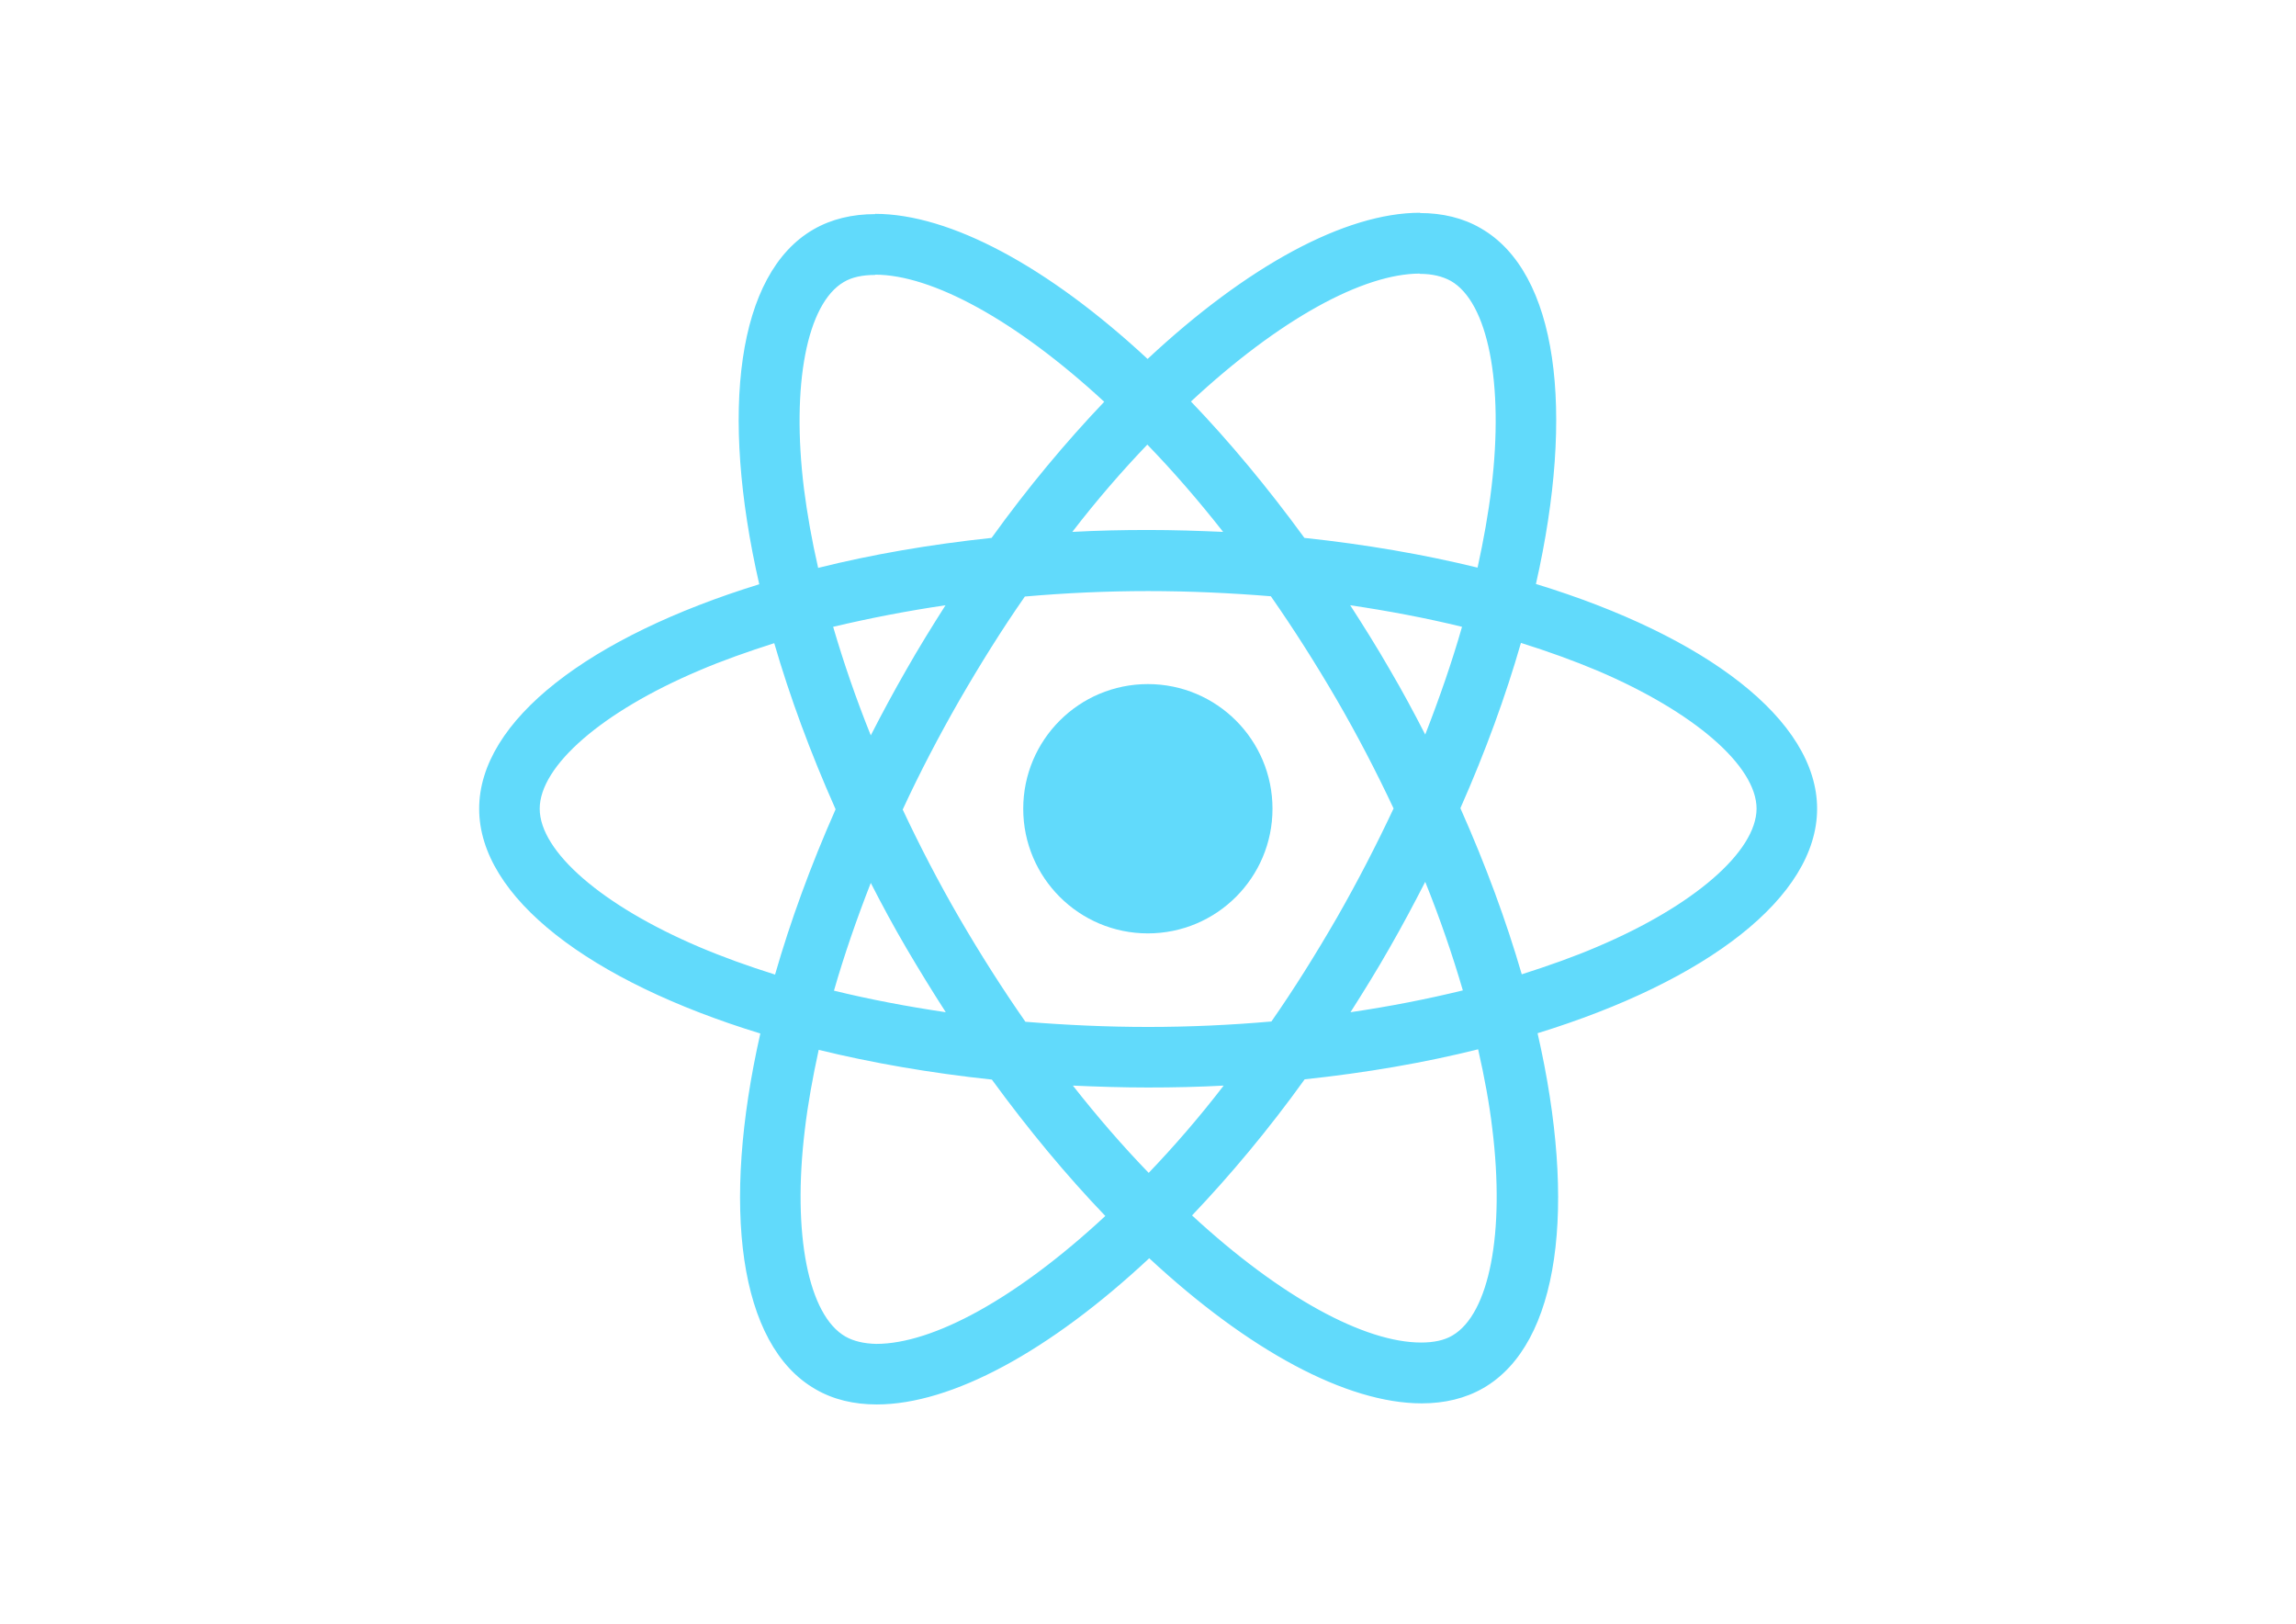
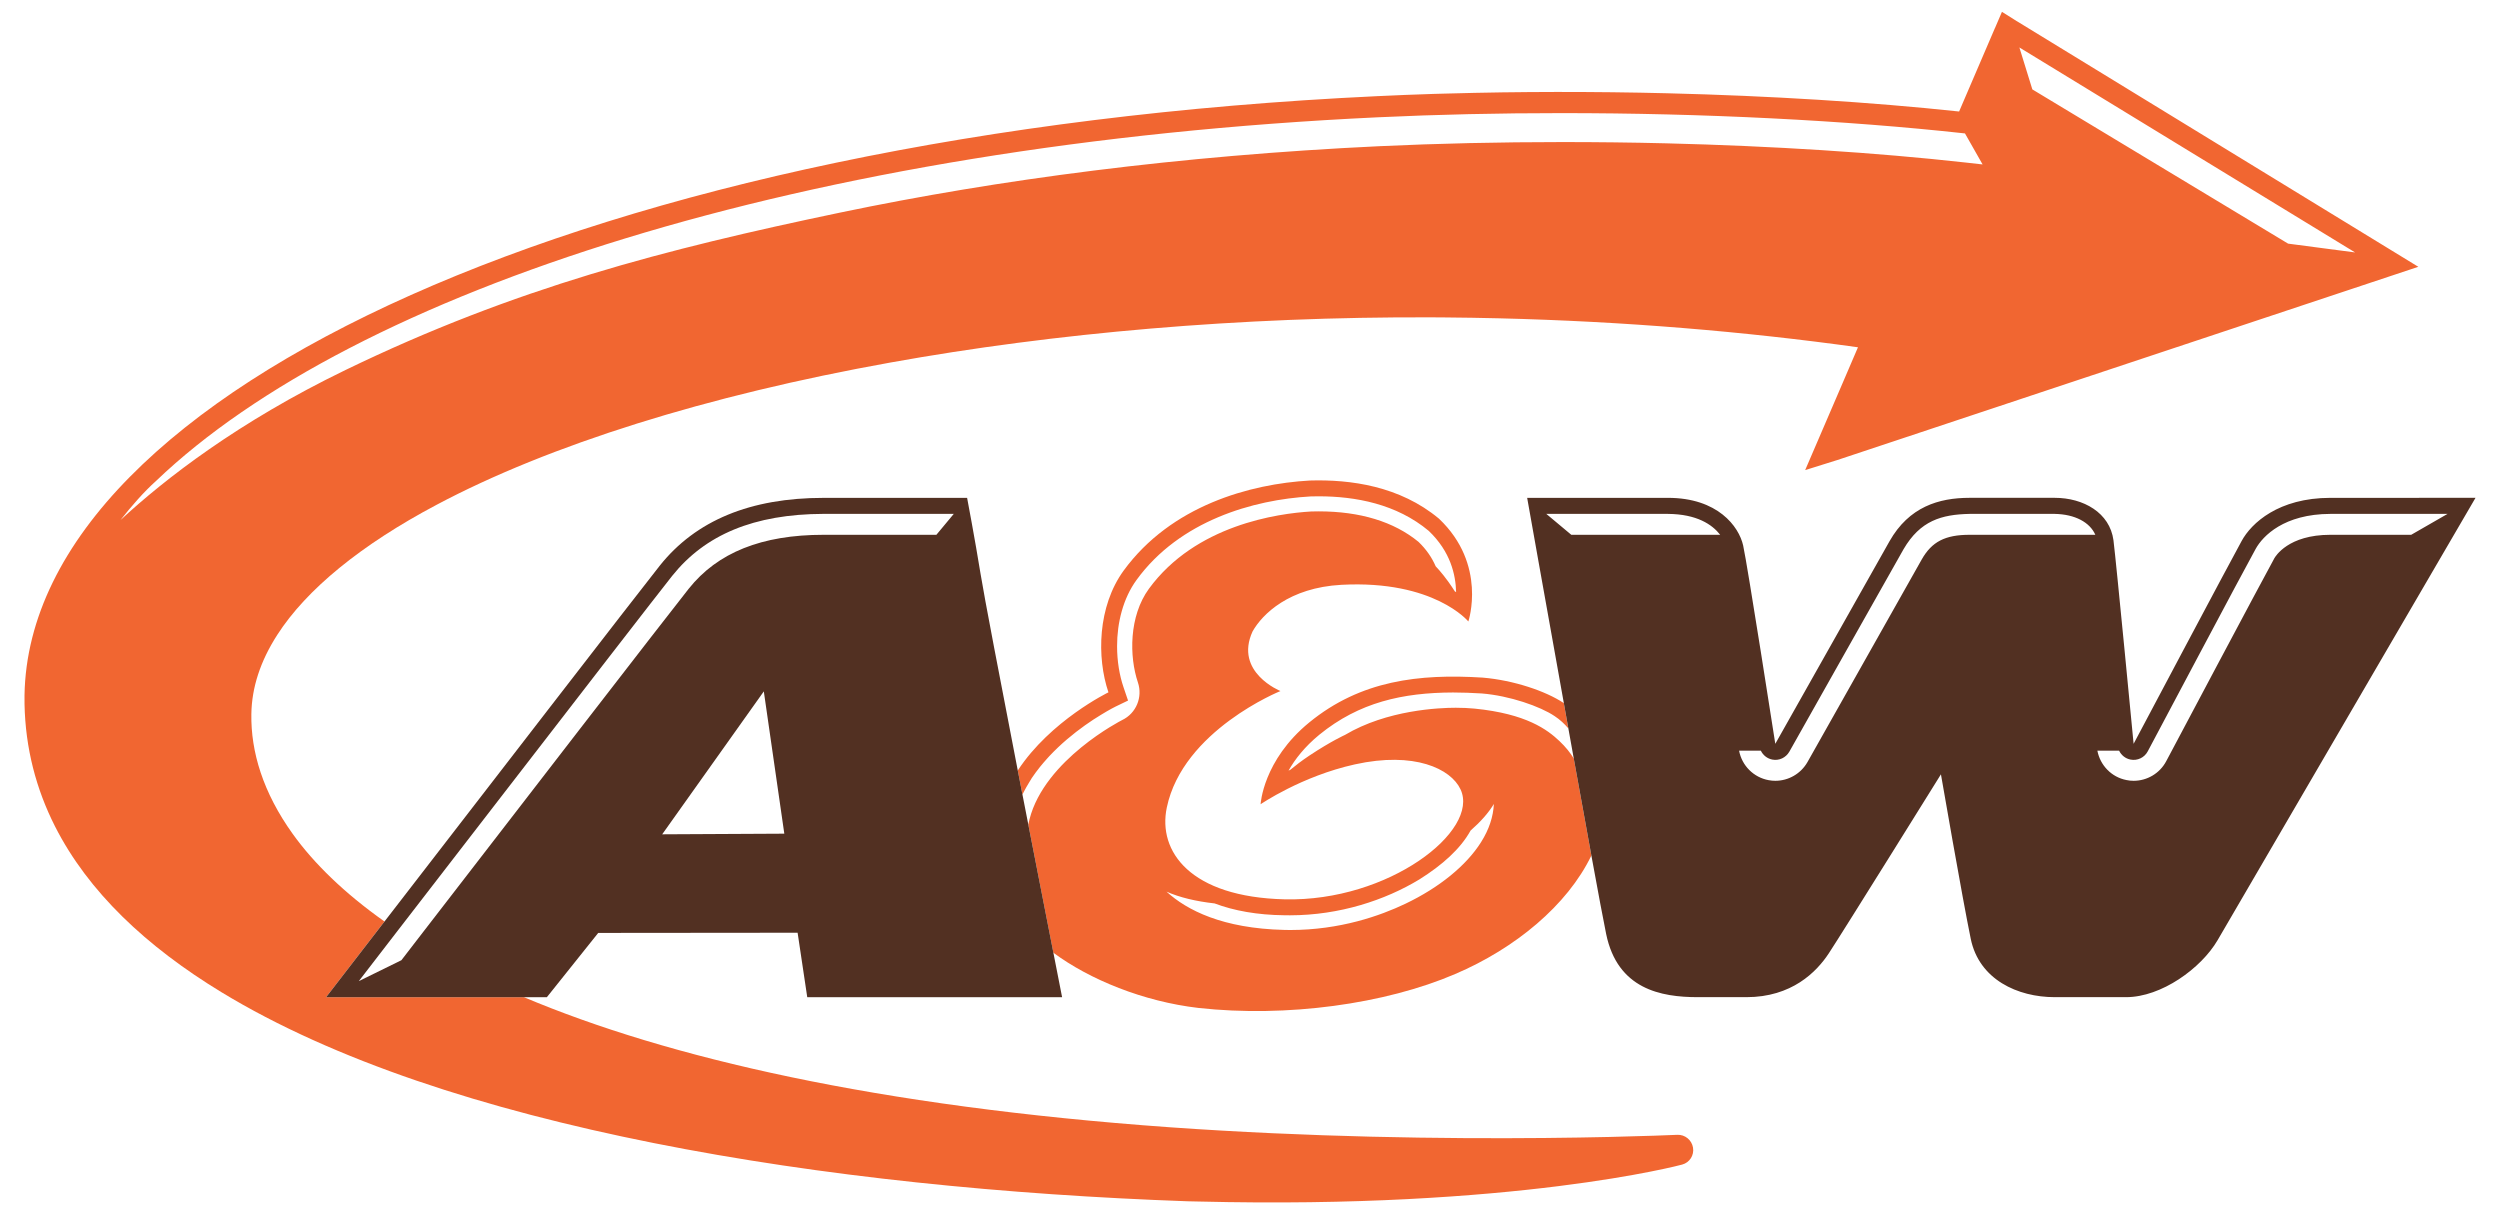
- <svg xmlns="http://www.w3.org/2000/svg" viewBox="0 0 841.9 595.3">
-   <g fill="#61DAFB">
-     <path d="M666.3 296.5c0-32.5-40.7-63.3-103.1-82.4 14.4-63.6 8-114.2-20.2-130.4-6.5-3.8-14.1-5.6-22.4-5.6v22.3c4.6 0 8.3.9 11.4 2.6 13.6 7.8 19.5 37.5 14.9 75.7-1.1 9.4-2.9 19.3-5.1 29.4-19.6-4.8-41-8.5-63.5-10.9-13.5-18.5-27.5-35.3-41.6-50 32.6-30.3 63.2-46.9 84-46.9V78c-27.5 0-63.5 19.6-99.9 53.6-36.4-33.8-72.4-53.2-99.9-53.2v22.3c20.7 0 51.4 16.5 84 46.6-14 14.7-28 31.4-41.3 49.9-22.6 2.4-44 6.1-63.6 11-2.3-10-4-19.7-5.2-29-4.7-38.2 1.1-67.9 14.6-75.8 3-1.8 6.9-2.6 11.5-2.6V78.5c-8.4 0-16 1.8-22.6 5.6-28.1 16.2-34.4 66.7-19.9 130.1-62.2 19.2-102.7 49.9-102.7 82.3 0 32.5 40.7 63.3 103.1 82.4-14.4 63.6-8 114.2 20.2 130.4 6.5 3.8 14.1 5.6 22.5 5.6 27.5 0 63.5-19.6 99.9-53.6 36.4 33.8 72.4 53.2 99.9 53.2 8.4 0 16-1.8 22.6-5.6 28.1-16.2 34.4-66.7 19.9-130.1 62-19.1 102.5-49.9 102.5-82.3zm-130.2-66.7c-3.7 12.9-8.3 26.2-13.5 39.5-4.1-8-8.4-16-13.1-24-4.6-8-9.5-15.8-14.4-23.4 14.2 2.1 27.9 4.7 41 7.9zm-45.8 106.5c-7.8 13.5-15.8 26.3-24.1 38.2-14.9 1.3-30 2-45.2 2-15.1 0-30.2-.7-45-1.9-8.3-11.9-16.4-24.6-24.2-38-7.6-13.1-14.5-26.4-20.8-39.8 6.2-13.4 13.2-26.8 20.7-39.9 7.8-13.5 15.8-26.3 24.1-38.2 14.9-1.3 30-2 45.2-2 15.1 0 30.2.7 45 1.9 8.3 11.9 16.4 24.6 24.2 38 7.6 13.1 14.5 26.4 20.8 39.8-6.3 13.4-13.2 26.8-20.7 39.9zm32.3-13c5.4 13.4 10 26.8 13.8 39.8-13.1 3.2-26.9 5.9-41.2 8 4.9-7.7 9.8-15.6 14.4-23.7 4.6-8 8.9-16.1 13-24.1zM421.2 430c-9.3-9.6-18.6-20.3-27.8-32 9 .4 18.2.7 27.5.7 9.4 0 18.7-.2 27.8-.7-9 11.7-18.3 22.4-27.5 32zm-74.4-58.9c-14.2-2.1-27.9-4.7-41-7.9 3.7-12.9 8.3-26.2 13.5-39.5 4.1 8 8.4 16 13.1 24 4.7 8 9.5 15.8 14.4 23.4zM420.7 163c9.3 9.6 18.6 20.3 27.8 32-9-.4-18.2-.7-27.5-.7-9.4 0-18.7.2-27.8.7 9-11.7 18.3-22.4 27.5-32zm-74 58.9c-4.9 7.7-9.8 15.6-14.4 23.7-4.6 8-8.9 16-13 24-5.4-13.4-10-26.8-13.8-39.8 13.1-3.1 26.9-5.8 41.2-7.9zm-90.5 125.2c-35.4-15.1-58.3-34.9-58.3-50.6 0-15.7 22.9-35.6 58.3-50.6 8.6-3.7 18-7 27.7-10.1 5.7 19.6 13.2 40 22.5 60.9-9.2 20.8-16.6 41.1-22.2 60.6-9.9-3.1-19.3-6.5-28-10.2zM310 490c-13.6-7.8-19.5-37.5-14.9-75.7 1.1-9.4 2.9-19.3 5.1-29.4 19.6 4.8 41 8.5 63.5 10.9 13.5 18.5 27.5 35.3 41.6 50-32.6 30.3-63.2 46.9-84 46.9-4.5-.1-8.3-1-11.3-2.7zm237.2-76.2c4.7 38.2-1.1 67.9-14.6 75.8-3 1.8-6.9 2.6-11.5 2.6-20.7 0-51.4-16.5-84-46.6 14-14.7 28-31.4 41.3-49.9 22.6-2.4 44-6.1 63.6-11 2.3 10.1 4.1 19.8 5.2 29.1zm38.5-66.7c-8.6 3.7-18 7-27.7 10.1-5.7-19.6-13.2-40-22.5-60.9 9.2-20.8 16.6-41.1 22.2-60.6 9.9 3.1 19.3 6.5 28.1 10.2 35.4 15.1 58.3 34.9 58.3 50.6-.1 15.7-23 35.6-58.4 50.6zM320.8 78.4z" />
-     <circle cx="420.9" cy="296.5" r="45.7" />
-     <path d="M520.5 78.1z" />
+ <svg xmlns="http://www.w3.org/2000/svg" height="220.389" viewBox="0 0 104.551 51.301" width="453.743">
+   <g transform="translate(.500008 .5)">
+     <path d="m84.177.397h-.002l-.631-.397-.293.682h-.002l-1.515 3.529c-3.747-.4-7.985-.663-12.345-.771-.364-.009-.727-.017-1.094-.024-.037-.001-.075-.001-.113-.002-.739-.013-1.482-.022-2.229-.026-.022 0-.043 0-.067 0-.759-.005-1.519-.004-2.276.002h-.025c-.769.007-1.537.015-2.3.033h-.008c-.439.01-.876.02-1.313.033l-.443.012c-.8.026-1.596.057-2.384.095-16.581.785-30.73 3.908-40.81 8.4-5.041 2.249-9.068 4.839-11.874 7.682-2.805 2.84-4.4 5.968-4.452 9.233-.002.127-.002.252.001.377.037 1.853.488 3.58 1.288 5.158 1.404 2.767 3.858 5.074 7.027 7.003 4.757 2.893 11.149 4.955 18.262 6.375 7.114 1.42 14.947 2.191 22.57 2.461h.004c.151.004.303.008.455.01h.001c13.352.332 20.37-1.545 20.424-1.561.314-.084.514-.393.459-.717-.053-.322-.341-.557-.668-.54-.001 0-.341.017-.976.037-1.904.065-6.415.179-11.978.041-2.644-.065-5.526-.188-8.479-.397-12.388-.884-21.225-2.938-27.291-5.496h-8.357s1-1.297 2.466-3.198c-1.71-1.21-2.985-2.46-3.873-3.695-1.264-1.761-1.776-3.481-1.751-5.067.017-1.129.382-2.238 1.091-3.342 1.238-1.93 3.552-3.813 6.727-5.496 4.76-2.53 11.429-4.623 19.182-6.015 6.945-1.25 14.762-1.94 22.873-1.909l.566.004c.758.007 1.516.018 2.275.037 5.291.13 10.382.557 15.162 1.224l-.651 1.517-1.58 3.672 1.338-.419h.002l24.565-8.17m-19.133-4.406c-3.781-.42-8.153-.7-12.65-.811-1.457-.036-2.926-.053-4.382-.053-2.644 0-5.257.059-7.72.174-8.479.401-16.108 1.408-22.807 2.809-7.373 1.542-13.722 3.179-20.879 6.646-4.536 2.197-7.626 4.599-9.507 6.339.473-.602.991-1.194 1.501-1.651 8.354-8 27.357-14.221 51.626-15.364 2.524-.119 5.136-.176 7.748-.176 5.993 0 12 .303 17.05.858l.744 1.31zm2.826-3.089-.548-1.772 14.183 8.66-2.83-.372z" fill="#f16631" />
+     <path d="m64.85 30.809c-.507-.478-1.39-1.153-3.589-1.372-.242-.023-.51-.036-.792-.036-.7 0-2.905.091-4.683 1.149 0 0-.575.257-1.495.867-.337.225-.601.43-.814.607-.023.01-.05.021-.073.032.267-.472.676-1.003 1.3-1.515 1.684-1.373 3.525-1.778 5.649-1.785.396 0 .801.016 1.212.041 1.174.094 2.475.547 3.083.959.224.148.411.324.576.516-.063-.355-.128-.712-.19-1.066-.006-.004-.009-.006-.013-.009-.755-.502-2.108-.958-3.411-1.069-2.693-.17-5.162.119-7.33 1.893-1.961 1.604-2.057 3.457-2.057 3.457s1.728-1.186 3.982-1.684c2.514-.557 4.056.183 4.463 1.051.834 1.753-3.041 4.754-7.424 4.65-3.989-.094-5.372-2.02-4.984-3.877.68-3.264 4.802-4.923 4.802-4.923s-1.968-.793-1.178-2.518c.413-.734 1.546-1.851 3.756-1.97 3.919-.208 5.36 1.549 5.36 1.549s.808-2.404-1.242-4.344c-1.655-1.38-3.738-1.662-5.454-1.611-2.539.144-5.86 1.063-7.864 3.802-1.105 1.518-1.144 3.674-.645 5.147 0 0-2.447 1.188-3.831 3.301.066.34.133.682.198 1.022.016-.032.03-.065.046-.098.071-.14.149-.276.23-.408.04-.063.075-.131.117-.194.111-.166.231-.326.355-.481.089-.111.183-.218.278-.325.038-.041.076-.084.114-.126.237-.251.484-.485.733-.698.528-.451 1.048-.804 1.435-1.037.385-.238.617-.349.617-.35l.536-.259-.191-.563c-.17-.496-.273-1.104-.272-1.736-.001-.991.255-2.021.824-2.799 1.818-2.501 4.933-3.39 7.357-3.526.098-.002.214-.005.333-.005 1.553 0 3.29.32 4.655 1.462.918.878 1.135 1.844 1.154 2.584-.015-.009-.035-.019-.052-.028-.083-.129-.175-.268-.272-.403-.3-.416-.539-.658-.539-.658-.162-.376-.402-.721-.726-1.033-1.043-.854-2.464-1.288-4.222-1.288-.103 0-.207.001-.31.005-1.422.083-4.888.571-6.857 3.265-.846 1.161-.834 2.865-.465 3.958.21.623-.074 1.305-.664 1.588-.034.017-3.272 1.666-3.917 4.196-.02.077-.035.147-.05.22.407 2.094.791 4.054 1.058 5.414 1.533 1.135 3.804 2.063 6.133 2.334 3.716.41 7.881-.162 10.845-1.434 2.527-1.079 4.733-2.893 5.753-5.006-.222-1.208-.479-2.624-.744-4.1-.151-.247-.337-.48-.604-.735m-3.313 4.271c-.625.991-1.762 1.916-3.197 2.602-1.059.506-2.761 1.109-4.863 1.109-.085 0-.169-.002-.256-.004-2.603-.062-4.109-.83-4.973-1.617.556.246 1.247.41 2.032.498.813.307 1.799.488 2.95.5.081.002.158.002.238.002 2.085-.002 4.016-.637 5.466-1.518.955-.599 1.73-1.283 2.161-2.063.418-.367.756-.744.983-1.123-.024.532-.201 1.077-.541 1.614" fill="#f16631" />
+     <g fill="#523022">
+       <path d="m97.419 20.533c-2.188 0-3.336 1.065-3.748 1.821-.42.753-4.565 8.571-4.565 8.571s-.735-7.686-.851-8.601c-.156-1.161-1.267-1.792-2.482-1.792h-3.598c-1.301 0-2.557.382-3.381 1.834-.461.811-4.826 8.559-4.826 8.559s-1.178-7.577-1.358-8.381c-.181-.803-1.073-2.011-3.178-2.011h-5.947s.752 4.234 1.55 8.674c.063.354.127.711.19 1.065.077.427.153.853.229 1.272.266 1.475.523 2.891.744 4.099.287 1.571.516 2.792.624 3.315.48 2.33 2.312 2.67 3.868 2.67h2.059c1.906 0 2.963-1.056 3.492-1.871.541-.819 4.725-7.543 4.725-7.543s.904 5.227 1.259 6.947c.353 1.725 1.985 2.467 3.549 2.467h3.015c1.488 0 3.17-1.217 3.866-2.408.692-1.19 10.896-18.688 10.896-18.688m-38.201 1.562-1.056-.883h5.139c1.219.01 1.867.446 2.207.883zm16.825 0c-1.03 0-1.596.292-2.022 1.045-.455.799-4.78 8.475-4.823 8.553-.281.497-.806.795-1.361.795-.092 0-.186-.009-.279-.026-.637-.115-1.134-.615-1.252-1.248h.919c.092.193.271.338.491.379.285.053.568-.082.714-.336.004-.006 4.364-7.746 4.825-8.554.705-1.207 1.603-1.466 2.789-1.491h3.599c.851.016 1.481.352 1.714.883zm18.659 0h-3.416c-1.774 0-2.318.903-2.375 1.006-.002.005-.004.009-.006.014-.408.73-4.512 8.466-4.552 8.543-.274.519-.81.83-1.379.83-.103 0-.205-.009-.306-.032-.629-.123-1.108-.623-1.225-1.242h.918c.09.189.264.334.479.377.295.06.592-.082.732-.348.004-.009 4.151-7.828 4.561-8.557.304-.545 1.197-1.468 3.152-1.474h4.951s-.002 0-.002.002z" />
+       <path d="m43.468 39.748c-.268-1.359-.651-3.32-1.059-5.414-.081-.416-.163-.836-.246-1.26-.066-.34-.132-.682-.199-1.023-.728-3.754-1.424-7.386-1.571-8.302-.234-1.449-.569-3.215-.569-3.215h-6.067c-3.078 0-5.393.947-6.922 2.87-.846 1.063-7.815 10.09-11.625 15.027-1.467 1.901-2.467 3.198-2.467 3.198h9.327l2.169-2.715 8.424-.008.407 2.723h10.767s-.143-.726-.369-1.881m-16.526-5 4.293-6.039.866 6.012zm11.584-12.654h-4.766c-2.613 0-4.479.748-5.7 2.282-.83 1.042-7.722 9.967-11.544 14.922-.206.269-.405.525-.592.769l-1.793.88h-.004c.423-.549.987-1.281 1.643-2.131 1.167-1.512 2.628-3.404 4.119-5.334 3.373-4.371 6.902-8.933 7.478-9.657 1.387-1.732 3.443-2.605 6.393-2.615h5.501z" />
+     </g>
  </g>
</svg>
